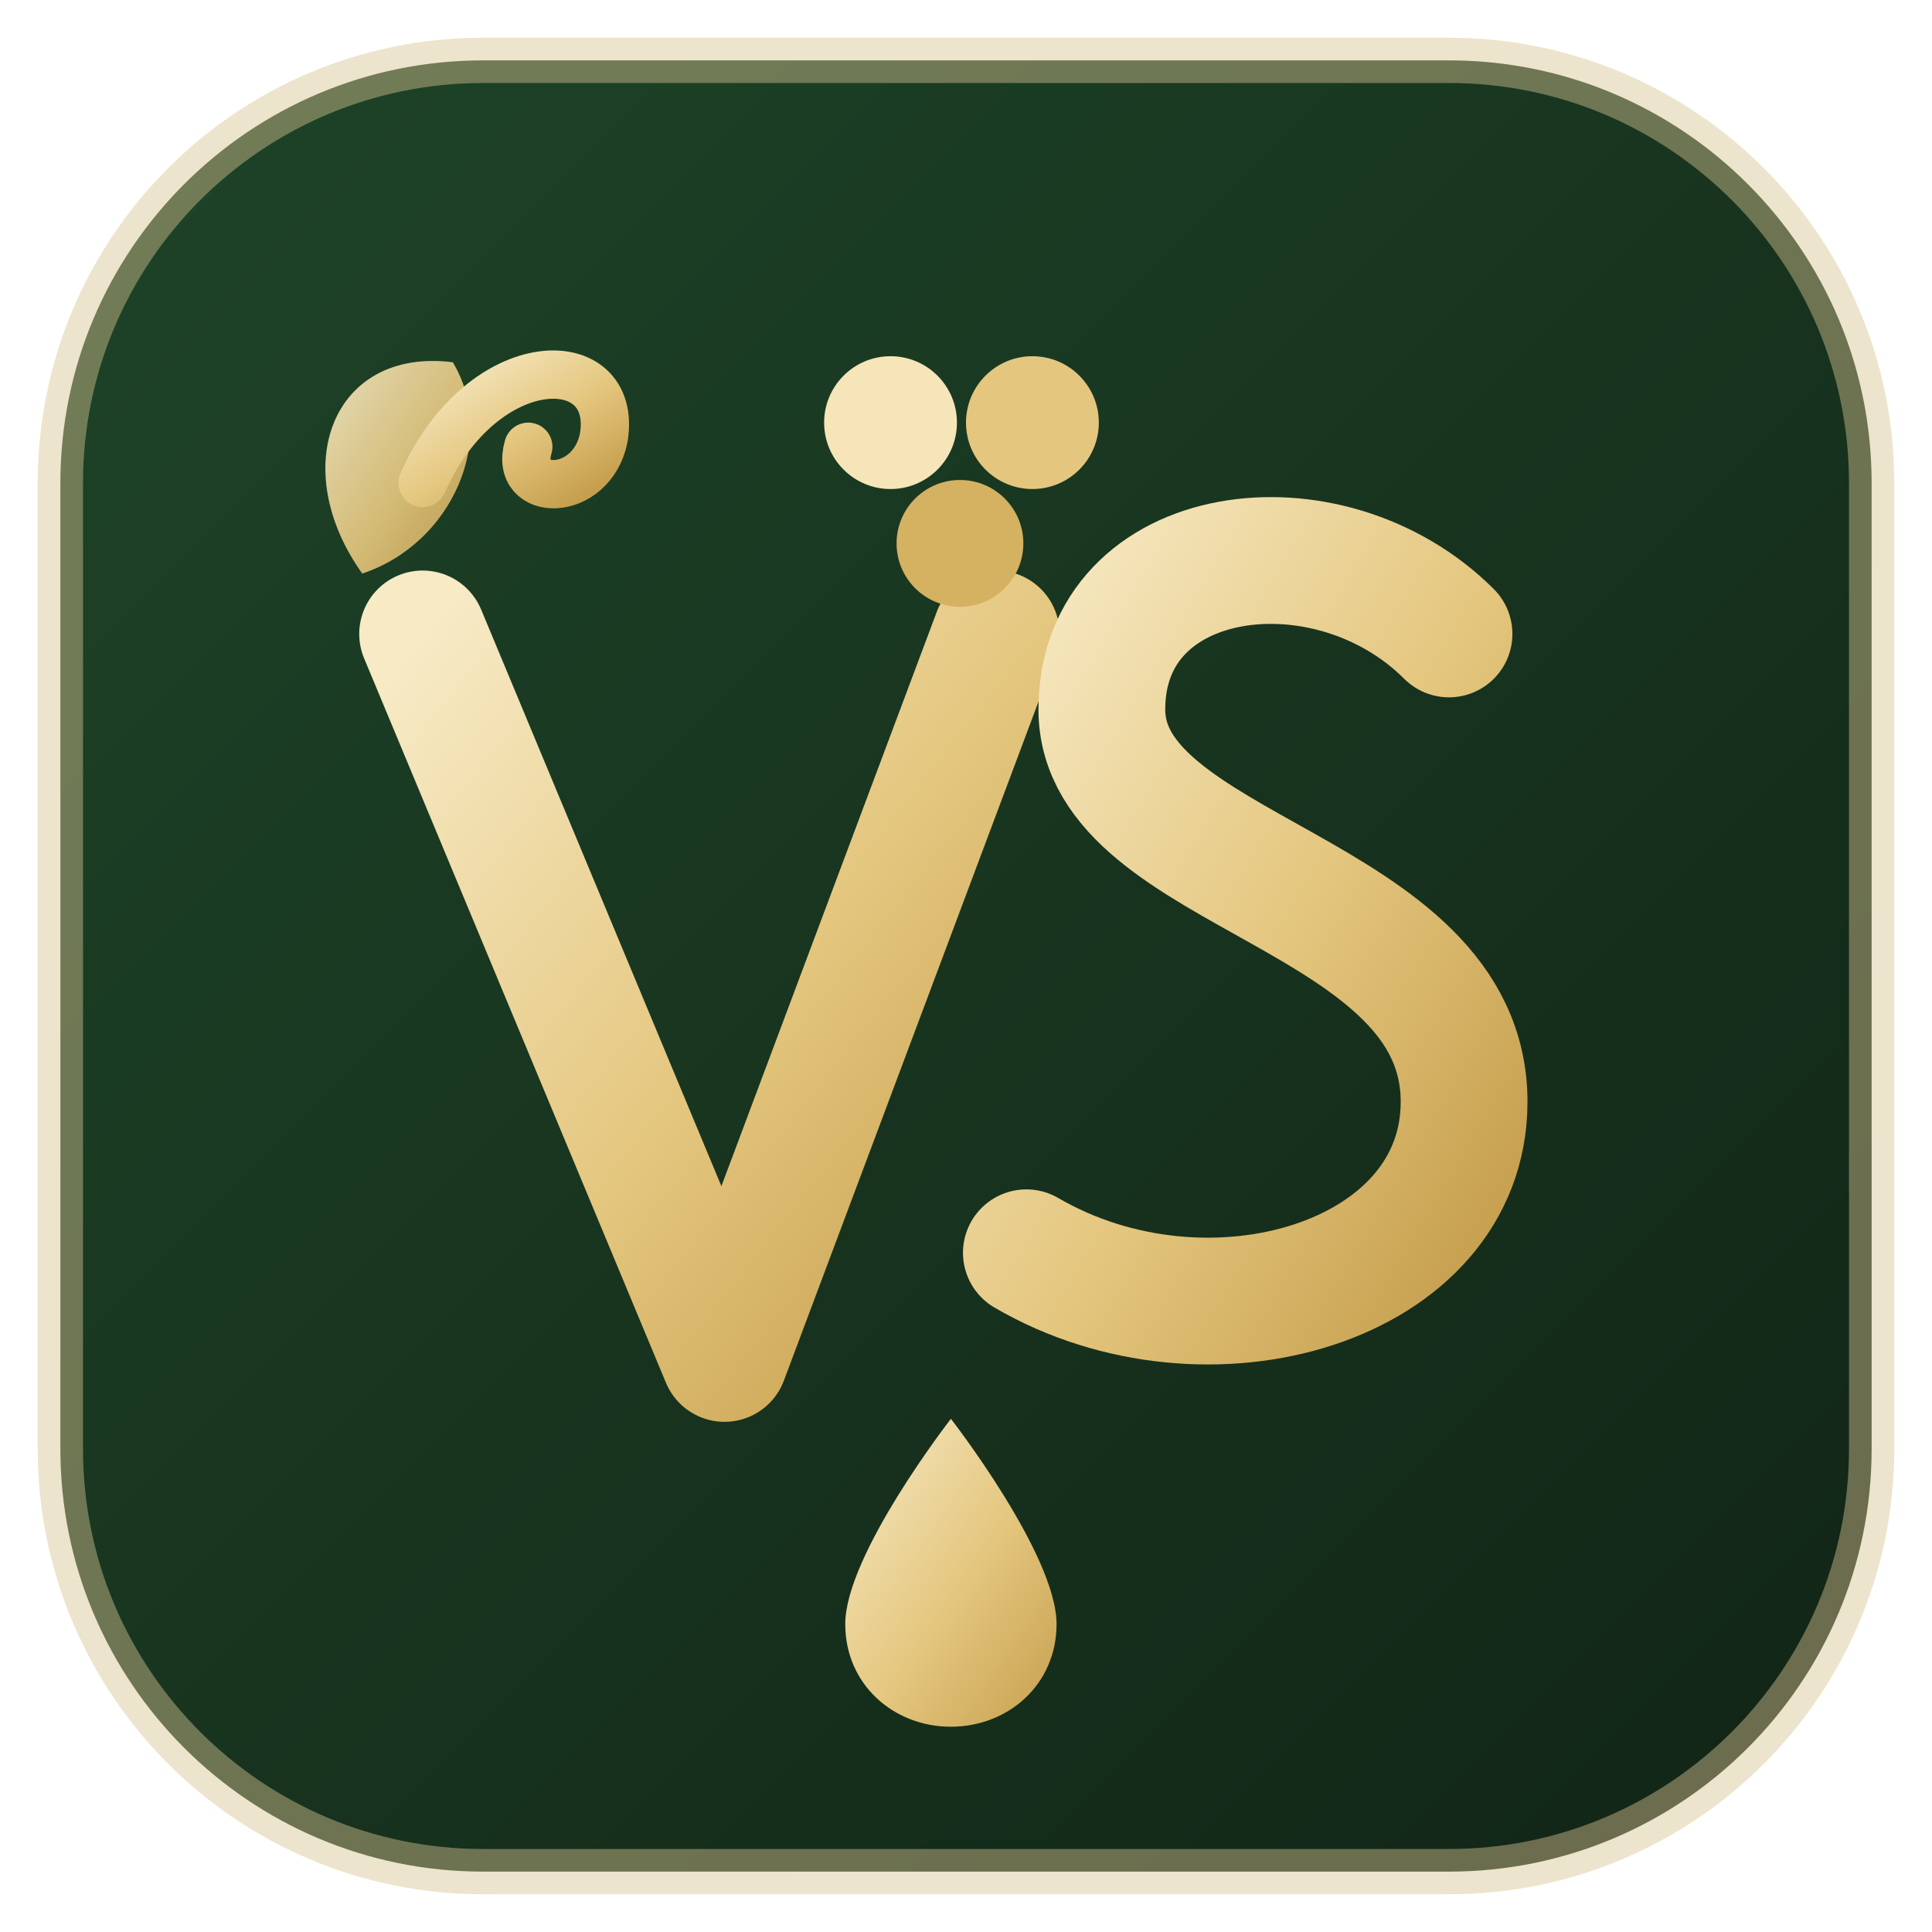
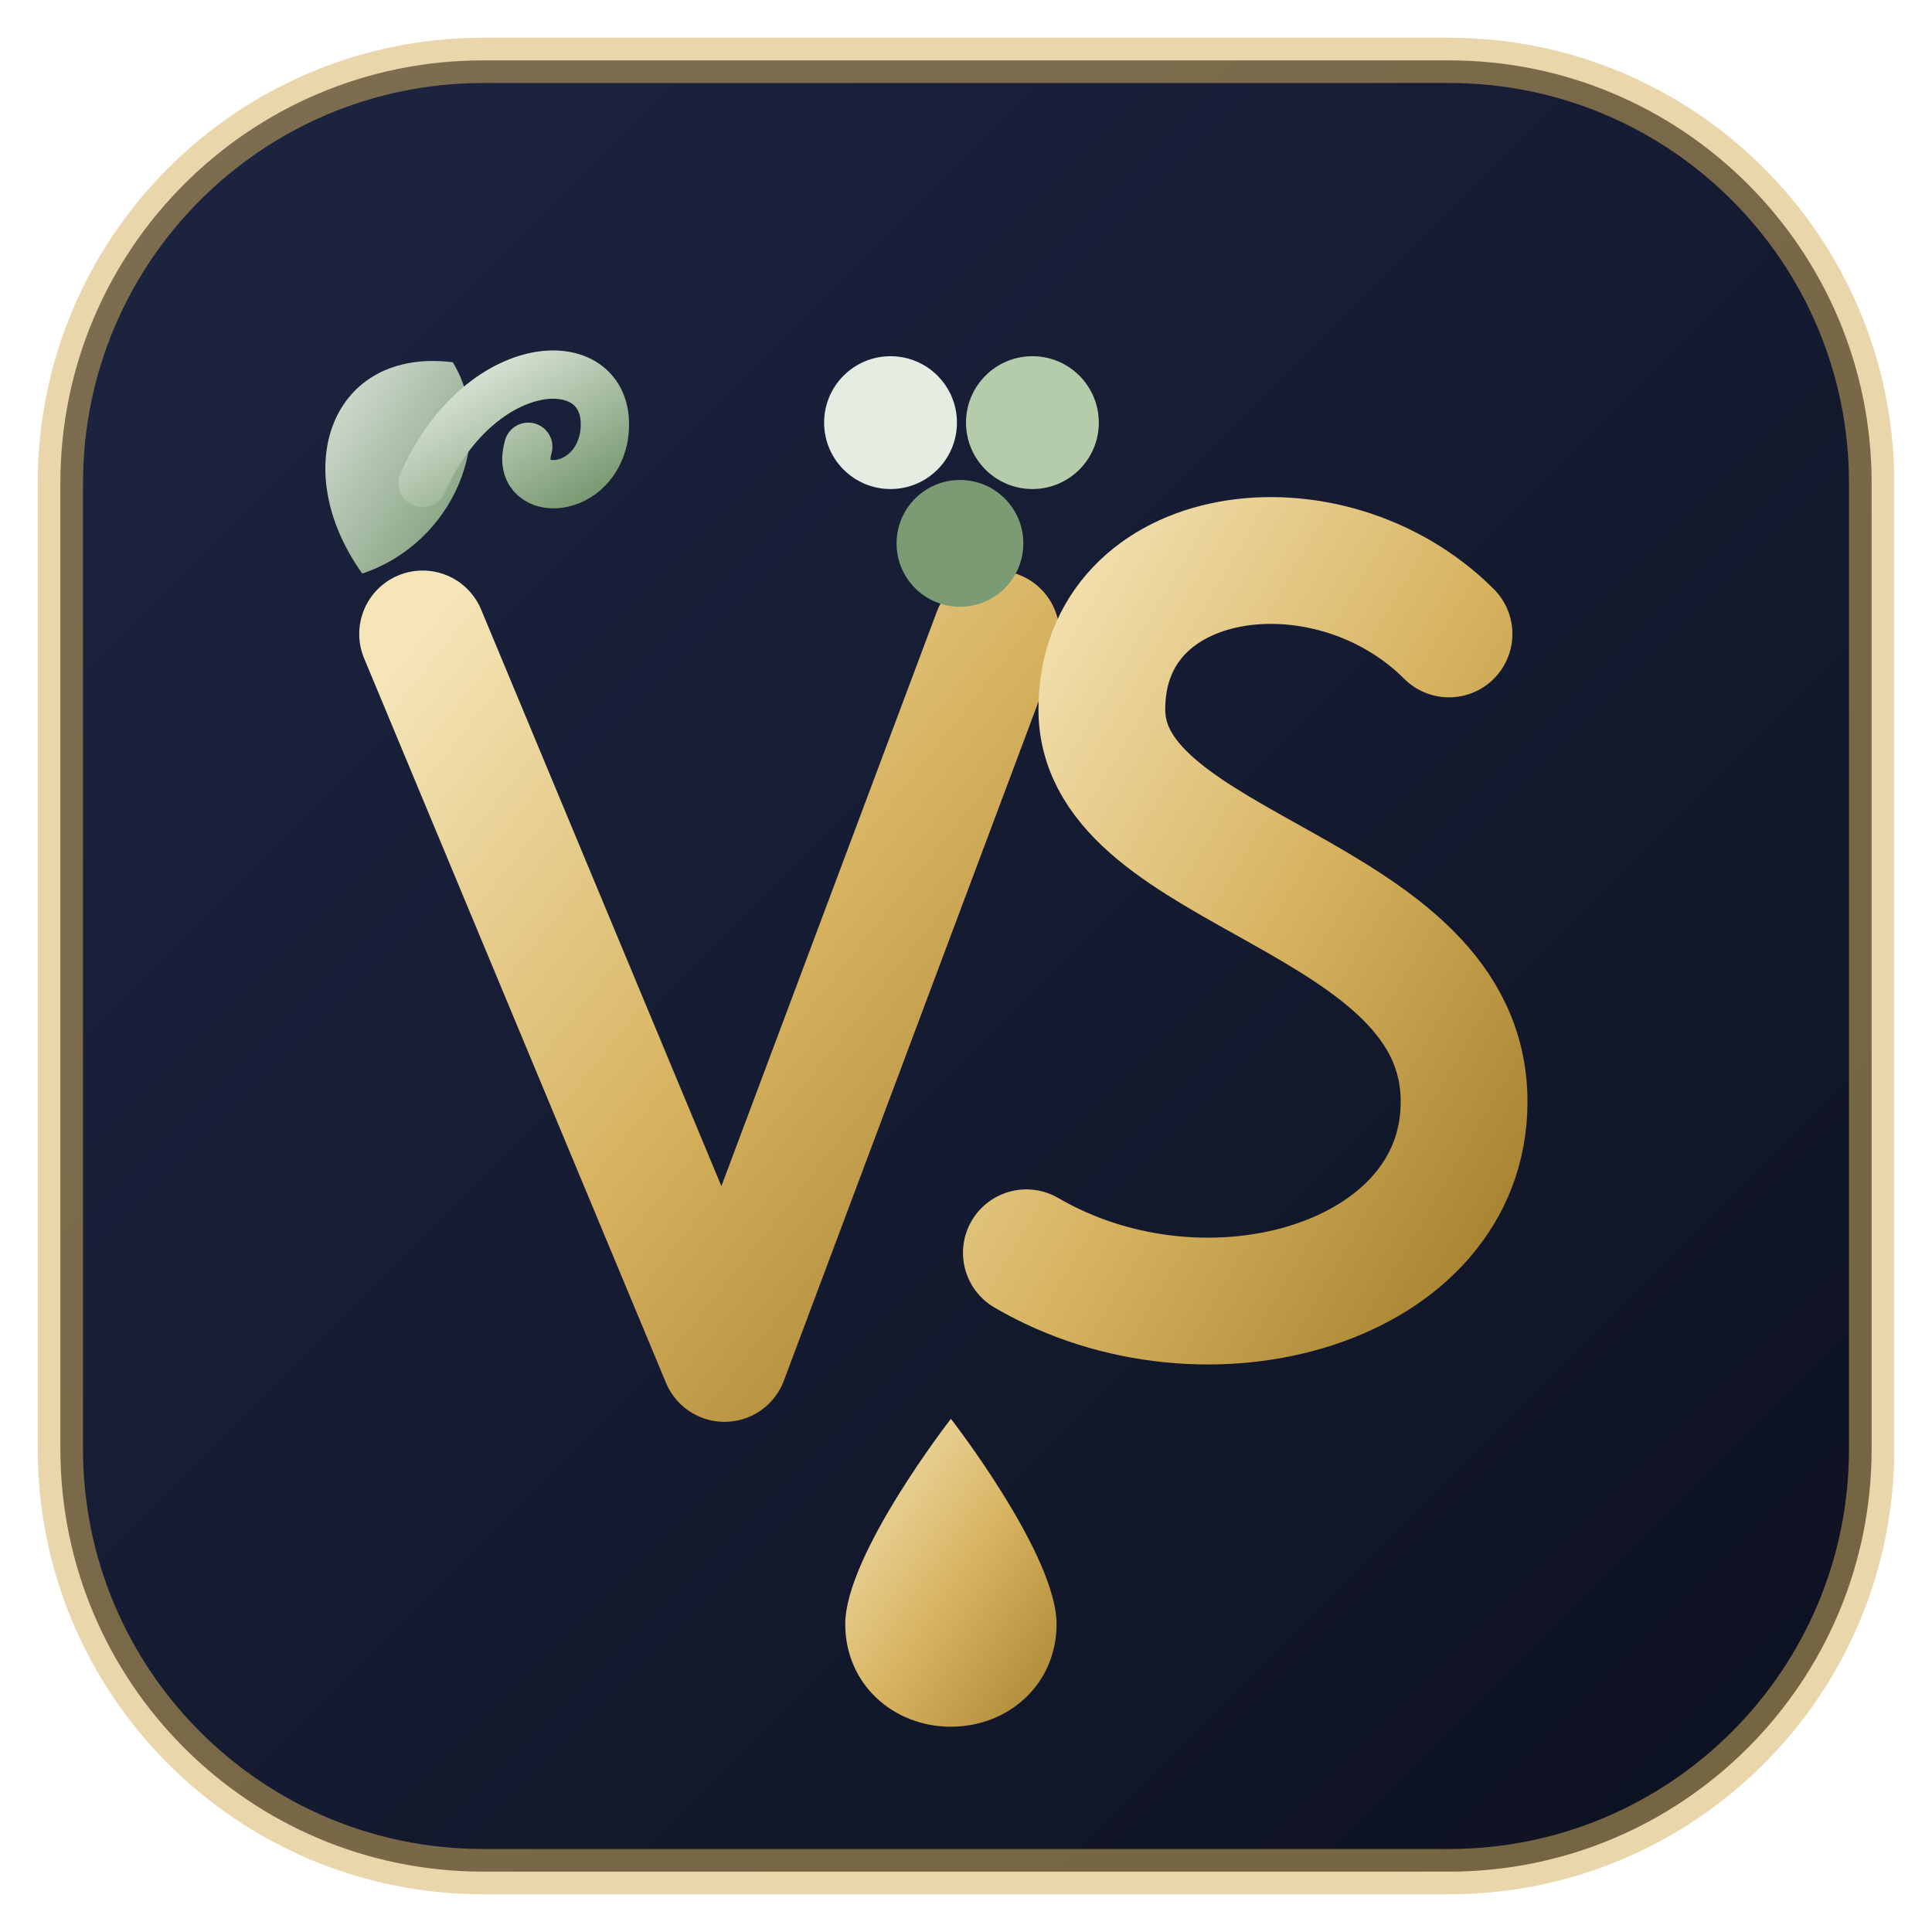
<svg xmlns="http://www.w3.org/2000/svg" viewBox="0 0 64 64" width="64" height="64">
  <defs>
    <linearGradient id="bgGrad" x1="0" y1="0" x2="1" y2="1">
-       <stop offset="0%" stop-color="#1E4428" />
-       <stop offset="100%" stop-color="#112416" />
+       <stop offset="0%" stop-color="#1D2542" />
+       <stop offset="100%" stop-color="#0D1120" />
    </linearGradient>
    <linearGradient id="goldGrad" x1="0" y1="0" x2="1" y2="1">
-       <stop offset="0%" stop-color="#F7EAC5" />
-       <stop offset="55%" stop-color="#E4C67E" />
-       <stop offset="100%" stop-color="#C69F4E" />
+       <stop offset="0%" stop-color="#F5E5B8" />
+       <stop offset="55%" stop-color="#D6B25E" />
+       <stop offset="100%" stop-color="#A88432" />
+     </linearGradient>
+     <linearGradient id="celadonGrad" x1="0" y1="0" x2="1" y2="1">
+       <stop offset="0%" stop-color="#E5EDE2" />
+       <stop offset="100%" stop-color="#7B9B74" />
    </linearGradient>
  </defs>
-   <rect x="2" y="2" width="60" height="60" rx="14" fill="url(#bgGrad)" stroke="#D8C392" stroke-opacity="0.45" stroke-width="1.5" />
-   <path d="M12 19 C9.5 15.5, 11 11.5, 15 12 C16.5 14.5, 15 18, 12 19 Z" fill="url(#goldGrad)" opacity="0.92" />
-   <path d="M14 16 C16 11.5, 20.5 11.5, 20 14.5 C19.6 16.5, 17 16.5, 17.5 14.8" fill="none" stroke="url(#goldGrad)" stroke-width="1.6" stroke-linecap="round" />
+   <rect x="2" y="2" width="60" height="60" rx="14" fill="url(#bgGrad)" stroke="#D6B25E" stroke-opacity="0.52" stroke-width="1.5" />
+   <path d="M12 19 C9.5 15.5, 11 11.5, 15 12 C16.5 14.5, 15 18, 12 19 Z" fill="url(#celadonGrad)" opacity="0.95" />
+   <path d="M14 16 C16 11.5, 20.5 11.5, 20 14.5 C19.6 16.5, 17 16.5, 17.5 14.8" fill="none" stroke="url(#celadonGrad)" stroke-width="1.6" stroke-linecap="round" />
  <path d="M14 21 L24 45 L33 21" fill="none" stroke="url(#goldGrad)" stroke-width="4.2" stroke-linecap="round" stroke-linejoin="round" />
  <path d="M48 21 C44 17, 36.5 18, 36.5 23.5 C36.5 29, 48.5 29.5, 48.5 36.5 C48.5 42.5, 40 45, 34 41.5" fill="none" stroke="url(#goldGrad)" stroke-width="4.2" stroke-linecap="round" />
-   <circle cx="29.5" cy="14" r="2.2" fill="#F5E5B8" />
-   <circle cx="34.2" cy="14" r="2.2" fill="#E4C67E" />
-   <circle cx="31.8" cy="18" r="2.1" fill="#D5B162" />
+   <circle cx="29.5" cy="14" r="2.2" fill="#E5EDE2" />
+   <circle cx="34.2" cy="14" r="2.2" fill="#B4CCA9" />
+   <circle cx="31.8" cy="18" r="2.1" fill="#7B9B74" />
  <path d="M31.5 47 C31.5 47, 28 51.5, 28 53.8 C28 55.8, 29.6 57.2, 31.5 57.2 C33.4 57.2, 35 55.8, 35 53.8 C35 51.5, 31.5 47, 31.5 47 Z" fill="url(#goldGrad)" />
</svg>
